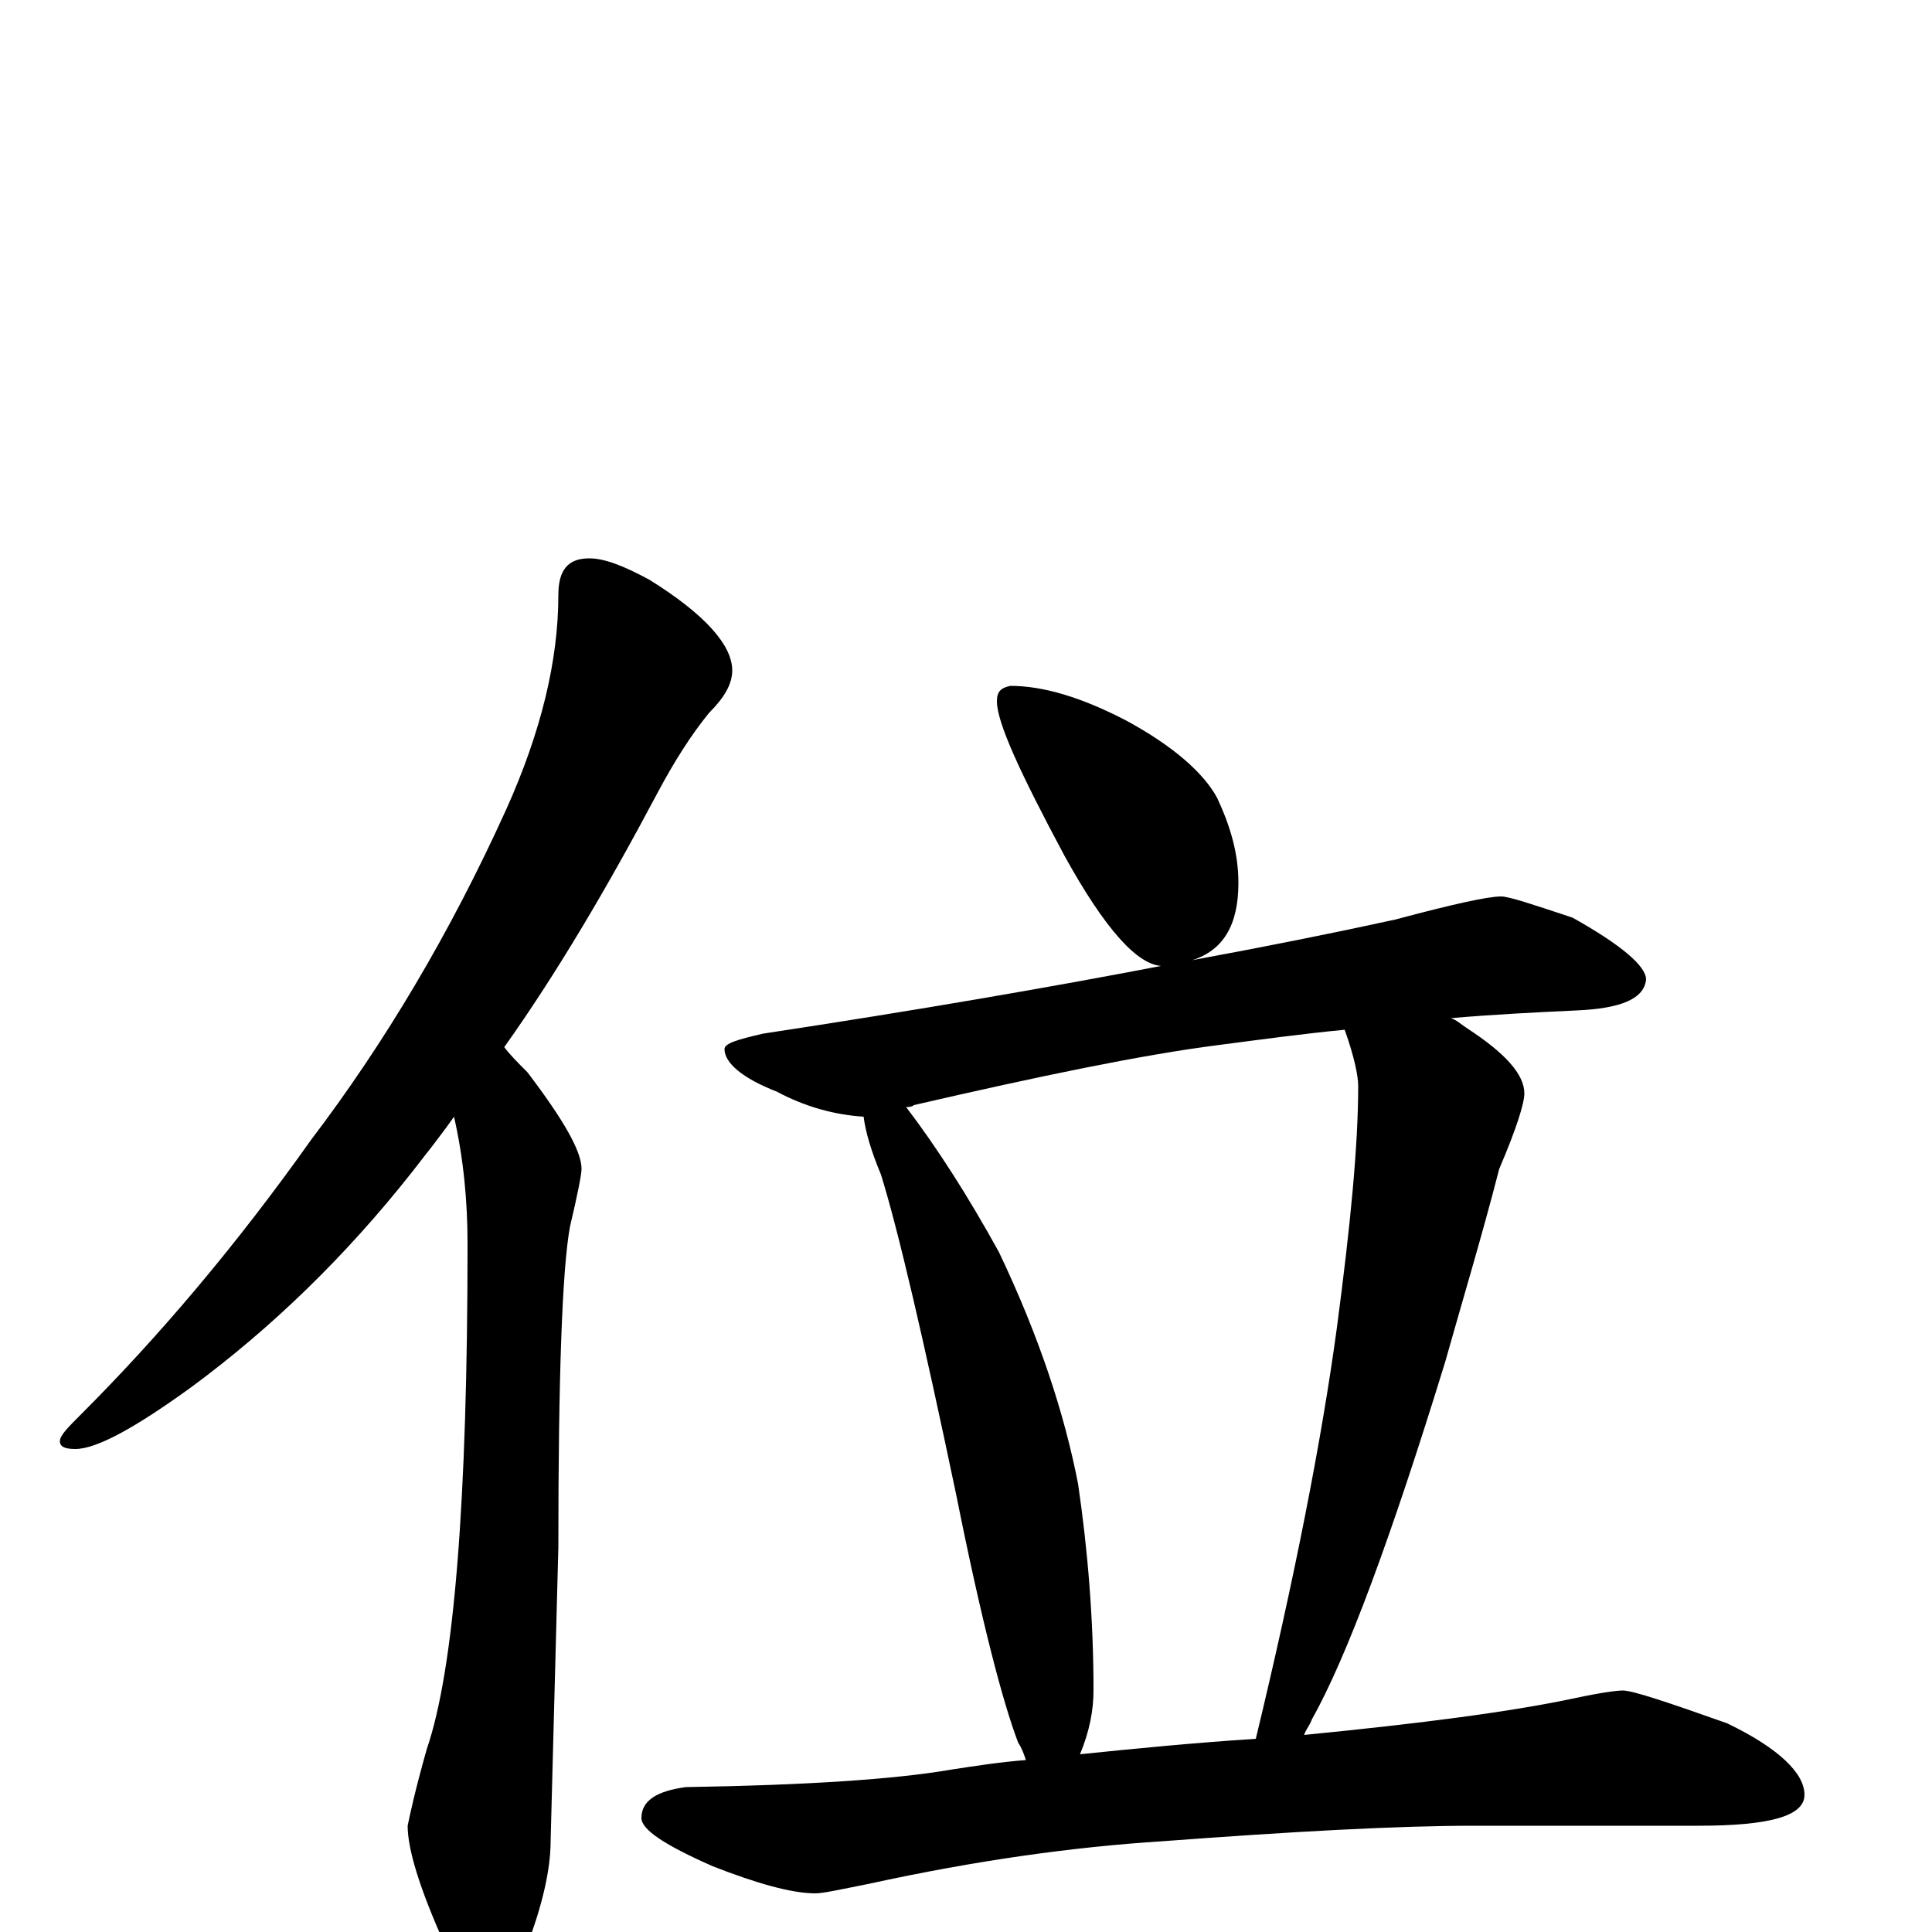
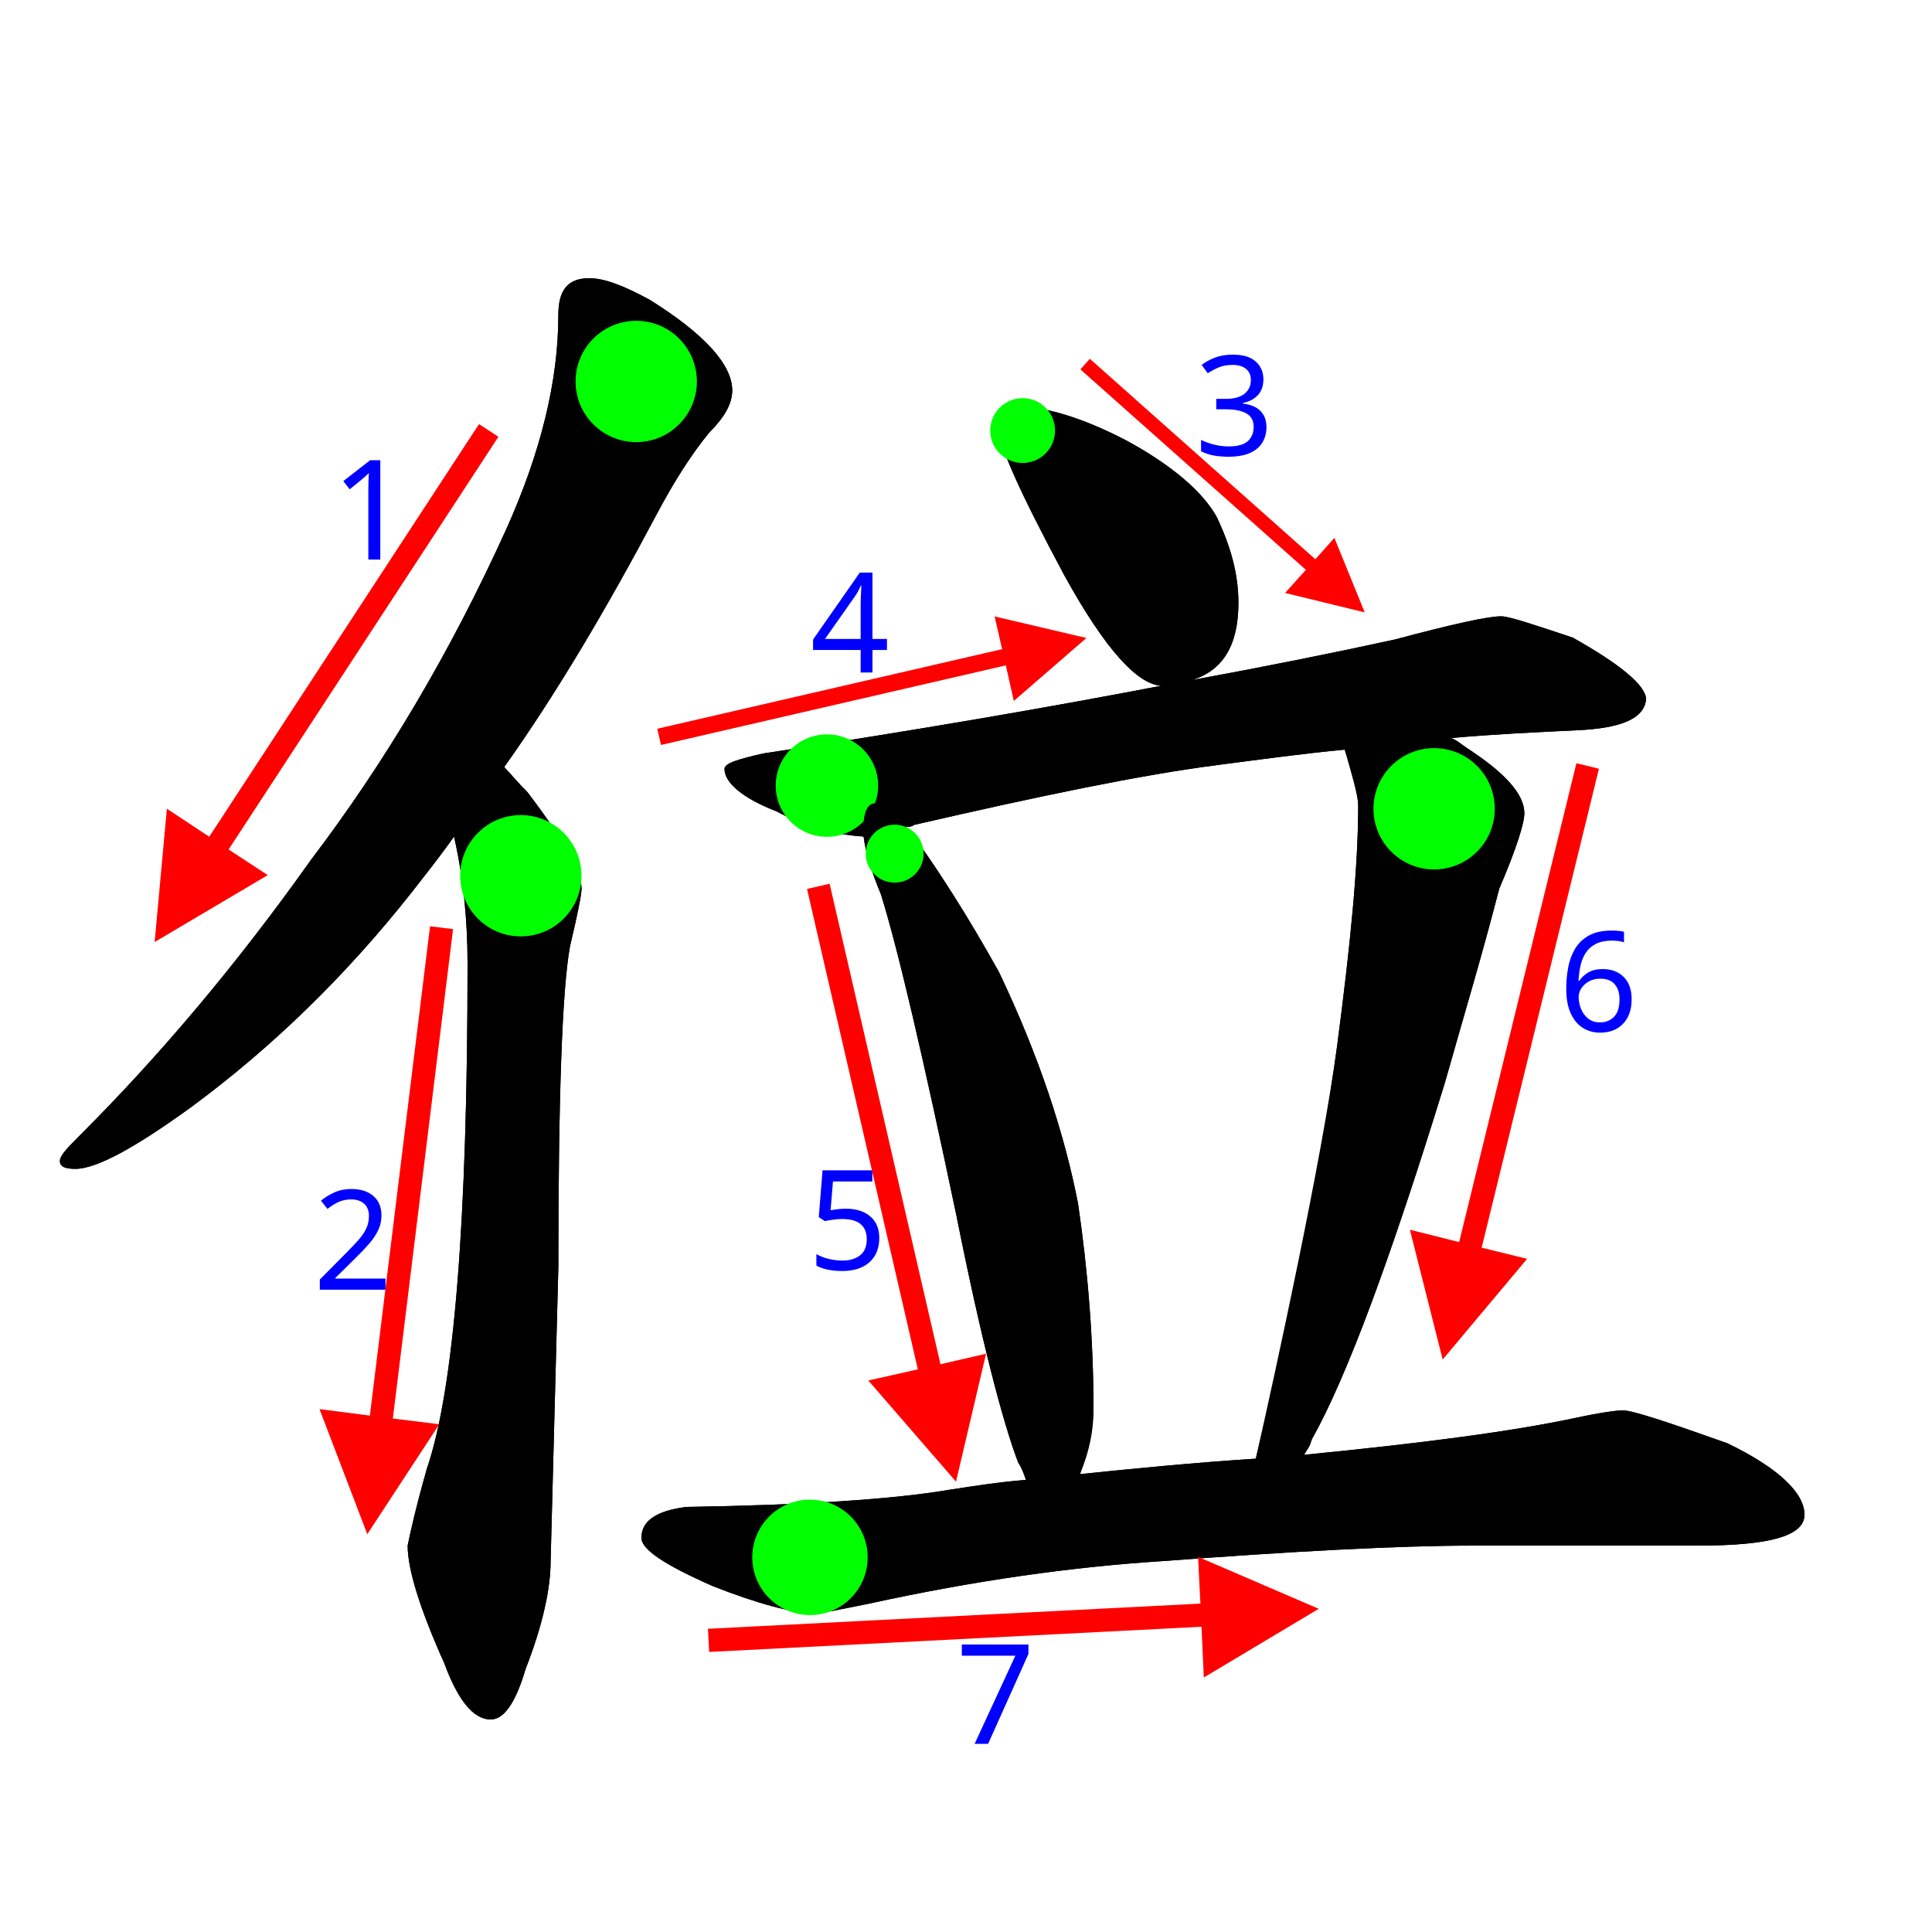
- <svg xmlns="http://www.w3.org/2000/svg" version="1.1" id="Layer_1" x="0px" y="145px" width="1000px" height="1000px" viewBox="0 0 1000 1000" enable-background="new 0 0 1000 1000" xml:space="preserve">
+ <svg xmlns="http://www.w3.org/2000/svg" version="1.1" x="0px" y="0px" width="1000px" height="1000px" viewBox="0 0 1000 1000" enable-background="new 0 0 1000 1000" xml:space="preserve">
  <g id="Layer_1">
-     <path id="glyph" transform="matrix(1 0 0 -1 0 1000)" d="M305,711C313,711 323,707 336,700C365,682 379,666 379,653C379,646 375,639 367,631C358,620 349,606 340,589C314,540 288,496 261,458C264,454 268,450 273,445C292,420 301,404 301,395C301,392 299,382 295,365C291,343 289,288 289,199l-4,-152C285,33 281,14 272,-9C267,-26 261,-35 254,-35C245,-35 237,-25 230,-6C217,23 211,43 211,55C212,60 215,74 221,95C235,136 242,223 242,356C242,378 240,400 235,422C228,412 220,402 213,393C179,350 141,313 99,282C70,261 50,250 39,250C34,250 31,251 31,254C31,257 35,261 42,268C82,308 122,355 161,410C199,460 233,517 262,581C280,621 289,658 289,692C289,705 294,711 305,711M523,645C540,645 560,639 583,627C607,614 623,600 630,587C637,572 641,558 641,543C641,521 633,508 617,503C655,510 690,517 722,524C752,532 770,536 777,536C781,536 793,532 814,525C839,511 852,500 852,493C851,483 839,478 816,477C795,476 774,475 751,473C754,472 756,470 759,468C779,455 789,444 789,434C789,429 785,416 776,395C767,360 757,327 748,295C720,204 697,142 679,110C678,107 676,105 675,102C736,108 782,114 815,121C829,124 837,125 840,125C845,125 863,119 894,108C921,95 934,82 934,71C934,60 916,55 879,55l-116,0C723,55 669,52 602,47C555,44 505,37 450,25C435,22 426,20 422,20C410,20 392,25 369,34C344,45 332,53 332,59C332,68 340,73 355,75C417,76 463,79 492,84C505,86 518,88 531,89C530,92 529,95 527,98C519,119 508,161 495,226C478,307 465,363 456,392C451,404 448,414 447,422C432,423 417,427 402,435C384,442 375,450 375,457C375,460 382,462 395,465C474,477 544,489 606,501C605,500 603,500 602,500C589,500 572,519 551,557C528,600 516,626 516,637C516,642 518,644 523,645M559,92C588,95 619,98 650,100C670,183 684,254 692,313C699,366 703,407 703,438C703,443 701,453 696,467C675,465 653,462 630,459C591,454 538,443 473,428C472,427 470,427 469,427C485,406 501,381 517,352C538,308 551,268 558,232C563,198 566,162 566,125C566,115 564,104 559,92z" />
+     <path id="glyph" d="M305,144c8,0,18,4,31,11c29,18,43,34,43,47c0,7-4,14-12,22c-9,11-18,25-27,42c-26,49-52,93-79,131   c3,4,7,8,12,13c19,25,28,41,28,50c0,3-2,13-6,30c-4,22-6,77-6,166l-4,152c0,14-4,33-13,56c-5,17-11,26-18,26c-9,0-17-10-24-29   c-13-29-19-49-19-61c1-5,4-19,10-40c14-41,21-128,21-261c0-22-2-44-7-66c-7,10-15,20-22,29c-34,43-72,80-114,111   c-29,21-49,32-60,32c-5,0-8-1-8-4s4-7,11-14c40-40,80-87,119-142c38-50,72-107,101-171c18-40,27-77,27-111C289,150,294,144,305,144    M523,210c17,0,37,6,60,18c24,13,40,27,47,40c7,15,11,29,11,44c0,22-8,35-24,40c38-7,73-14,105-21c30-8,48-12,55-12c4,0,16,4,37,11   c25,14,38,25,38,32c-1,10-13,15-36,16c-21,1-42,2-65,4c3,1,5,3,8,5c20,13,30,24,30,34c0,5-4,18-13,39c-9,35-19,68-28,100   c-28,91-51,153-69,185c-1,3-3,5-4,8c61-6,107-12,140-19c14-3,22-4,25-4c5,0,23,6,54,17c27,13,40,26,40,37s-18,16-55,16H763   c-40,0-94,3-161,8c-47,3-97,10-152,22c-15,3-24,5-28,5c-12,0-30-5-53-14c-25-11-37-19-37-25c0-9,8-14,23-16c62-1,108-4,137-9   c13-2,26-4,39-5c-1-3-2-6-4-9c-8-21-19-63-32-128c-17-81-30-137-39-166c-5-12-8-22-9-30c-15-1-30-5-45-13c-18-7-27-15-27-22   c0-3,7-5,20-8c79-12,149-24,211-36c-1,1-3,1-4,1c-13,0-30-19-51-57c-23-43-35-69-35-80C516,213,518,211,523,210 M559,763   c29-3,60-6,91-8c20-83,34-154,42-213c7-53,11-94,11-125c0-5-2-15-7-29c-21,2-43,5-66,8c-39,5-92,16-157,31c-1,1-3,1-4,1   c16,21,32,46,48,75c21,44,34,84,41,120c5,34,8,70,8,107C566,740,564,751,559,763z" />
+   </g>
+   <g id="Layer_2_1_">
+     <path id="Stroke_6_" d="M305,144c8,0,18,4,31,11c29,18,43,34,43,47c0,7-4,14-12,22c-9,11-18,25-27,42c-26,49-52,93-79,131l-26,36   c-7,10-15,20-22,29c-34,43-72,80-114,111c-29,21-49,32-60,32c-5,0-8-1-8-4s4-7,11-14c40-40,80-87,119-142c38-50,72-107,101-171   c18-40,27-77,27-111C289,150,294,144,305,144" />
+     <circle id="Start_Mark" fill="#00FF00" cx="329.313" cy="197.438" r="31.395" />
+     <polyline id="Arrow" fill="#FF0000" stroke="#FF0000" stroke-width="12" points="252.953,222.793 110.014,441.431 91.436,429.129    87.09,476.456 127.236,452.703 110.014,441.431  " />
+     <text transform="matrix(1 0 0 1 171.2815 289.6289)" fill="#0000FF" font-family="'MyriadPro-Regular'" font-size="72">1</text>
+   </g>
+   <g id="Layer_3_1_">
+     <path id="Stroke_5_" d="M261,397c4.994,5.188,7,8,12,13c19,25,28,41,28,50c0,3-2,13-6,30c-4,22-6,77-6,166l-4,152c0,14-4,33-13,56   c-5,17-11,26-18,26c-9,0-17-10-24-29c-13-29-19-49-19-61c1-5,4-19,10-40c14-41,21-128,21-261c0-22-2-44-7-66   C235,433,212.746,368.422,261,397z" />
+     <circle id="Start_Mark_1_" fill="#00FF00" cx="269.573" cy="453.283" r="31.395" />
+     <polyline id="Arrow_1_" fill="#FF0000" stroke="#FF0000" stroke-width="12" points="228.55,480.173 196.657,739.435    174.558,736.585 191.524,780.979 217.084,741.959 196.657,739.435  " />
+     <text transform="matrix(1 0 0 1 162.0862 667.5508)" fill="#0000FF" font-family="'MyriadPro-Regular'" font-size="72">2</text>
+   </g>
+   <g id="Layer_4_1_">
+     <path id="Stroke_4_" d="M523,210c17,0,37,6,60,18c24,13,40,27,47,40c7,15,11,29,11,44c0,22-8,35-24,40l-11,2c-1,1-3,1-4,1   c-13,0-30-19-51-57c-23-43-35-69-35-80C516,213,518,211,523,210" />
+     <circle id="Start_Mark_2_" fill="#00FF00" cx="529.314" cy="222.859" r="16.774" />
+     <polyline id="Arrow_2_" fill="#FF0000" stroke="#FF0000" stroke-width="7.343" points="561.655,188.459 681.126,294.658    672.007,304.796 700.261,311.687 689.499,285.249 681.126,294.658  " />
+     <text transform="matrix(1 0 0 1 618.4382 235.6807)" fill="#0000FF" font-family="'MyriadPro-Regular'" font-size="72">3</text>
+   </g>
+   <g id="Layer_5_1_">
+     <path id="Stroke_3_" d="M696,388c-21,2-43,5-66,8c-39,5-92,16-157,31c-1,1-3,1-4,1l-22,5c-15-1-30-5-45-13c-18-7-27-15-27-22   c0-3,7-5,20-8c79-12,149-24,211-36c-1,1-3,1-4,1l15-3c38-7,73-14,105-21c30-8,48-12,55-12c4,0,16,4,37,11c25,14,38,25,38,32   c-1,10-13,15-36,16c-21,1-42,2-65,4L696,388z" />
+     <circle id="Start_Mark_4_" fill="#00FF00" cx="428.015" cy="406.625" r="26.514" />
+     <polyline id="Arrow_4_" fill="#FF0000" stroke="#FF0000" stroke-width="8.614" points="341.165,381.391 523.863,339.229    527.369,354.834 553.144,332.489 520.549,324.833 523.863,339.229  " />
+     <text transform="matrix(1 0 0 1 419.3337 348.0703)" fill="#0000FF" font-family="'MyriadPro-Regular'" font-size="72">4</text>
+   </g>
+   <g id="Layer_6_1_">
+     <path id="Stroke_2_" d="M469,428c17.427,20.616,48,75,48,75c21,44,34,84,41,120c5,34,8,70,8,107c-0.625,9.125-0.75,9.25-7,33   c-8.591,28.799-28,3-28,3c-1-3-2-6-4-9c-8-21-19-63-32-128c-17-81-30-137-39-166c-5-12-8-22-9-30C447,433,443.5,397.833,469,428z" />
+     <circle id="Start_Mark_3_" fill="#00FF00" cx="463.079" cy="441.849" r="14.985" />
+     <polyline id="Arrow_3_" fill="#FF0000" stroke="#FF0000" stroke-width="12" points="423.56,458.78 482.281,713.311    460.541,718.192 491.67,754.104 502.339,708.694 482.281,713.311  " />
+     <text transform="matrix(1 0 0 1 418.0349 657.1611)" fill="#0000FF" font-family="'MyriadPro-Regular'" font-size="72">5</text>
+   </g>
+   <g id="Layer_7_1_">
+     <path id="Stroke_1_" d="M641,312 M751,382c3,1,5,3,8,5c20,13,30,24,30,34c0,5-4,18-13,39c-9,35-19,68-28,100c-28,91-51,153-69,185   c-1,3-0.167,2.162-4,8c-11.833,21.5-26.5,18.834-25,2c10.5-46.5,34-154,42-213c7-53,11-94,11-125c0-5-3.501-16.833-7-29   C672.834,343.833,751,382,751,382z" />
+     <circle id="Start_Mark_6_" fill="#00FF00" cx="742.301" cy="418.627" r="31.395" />
+     <polyline id="Arrow_6_" fill="#FF0000" stroke="#FF0000" stroke-width="12" points="821.779,396.474 759.649,650.193    738.038,644.768 749.672,690.848 779.638,655.1 759.649,650.193  " />
+     <text transform="matrix(1 0 0 1 806.7351 533.7842)" fill="#0000FF" font-family="'MyriadPro-Regular'" font-size="72">6</text>
+   </g>
+   <g id="Layer_8_1_">
+     <path id="Stroke" d="M559,763c29-3,60-6,91-8l25-2c61-6,107-12,140-19c14-3,22-4,25-4c5,0,23,6,54,17c27,13,40,26,40,37   s-18,16-55,16H763c-40,0-94,3-161,8c-47,3-97,10-152,22c-15,3-24,5-28,5c-12,0-30-5-53-14c-25-11-37-19-37-25c0-9,8-14,23-16   c62-1,108-4,137-9c13-2,26-4,39-5L559,763z" />
+     <circle id="Start_Mark_5_" fill="#00FF00" cx="419.24" cy="806.084" r="29.87" />
+     <polyline id="Arrow_5_" fill="#FF0000" stroke="#FF0000" stroke-width="12" points="366.75,849.052 627.624,835.704    628.633,857.963 669.431,833.588 626.584,815.148 627.624,835.704  " />
+     <text transform="matrix(1 0 0 1 494.6589 902.6152)" fill="#0000FF" font-family="'MyriadPro-Regular'" font-size="72">7</text>
  </g>
</svg>
